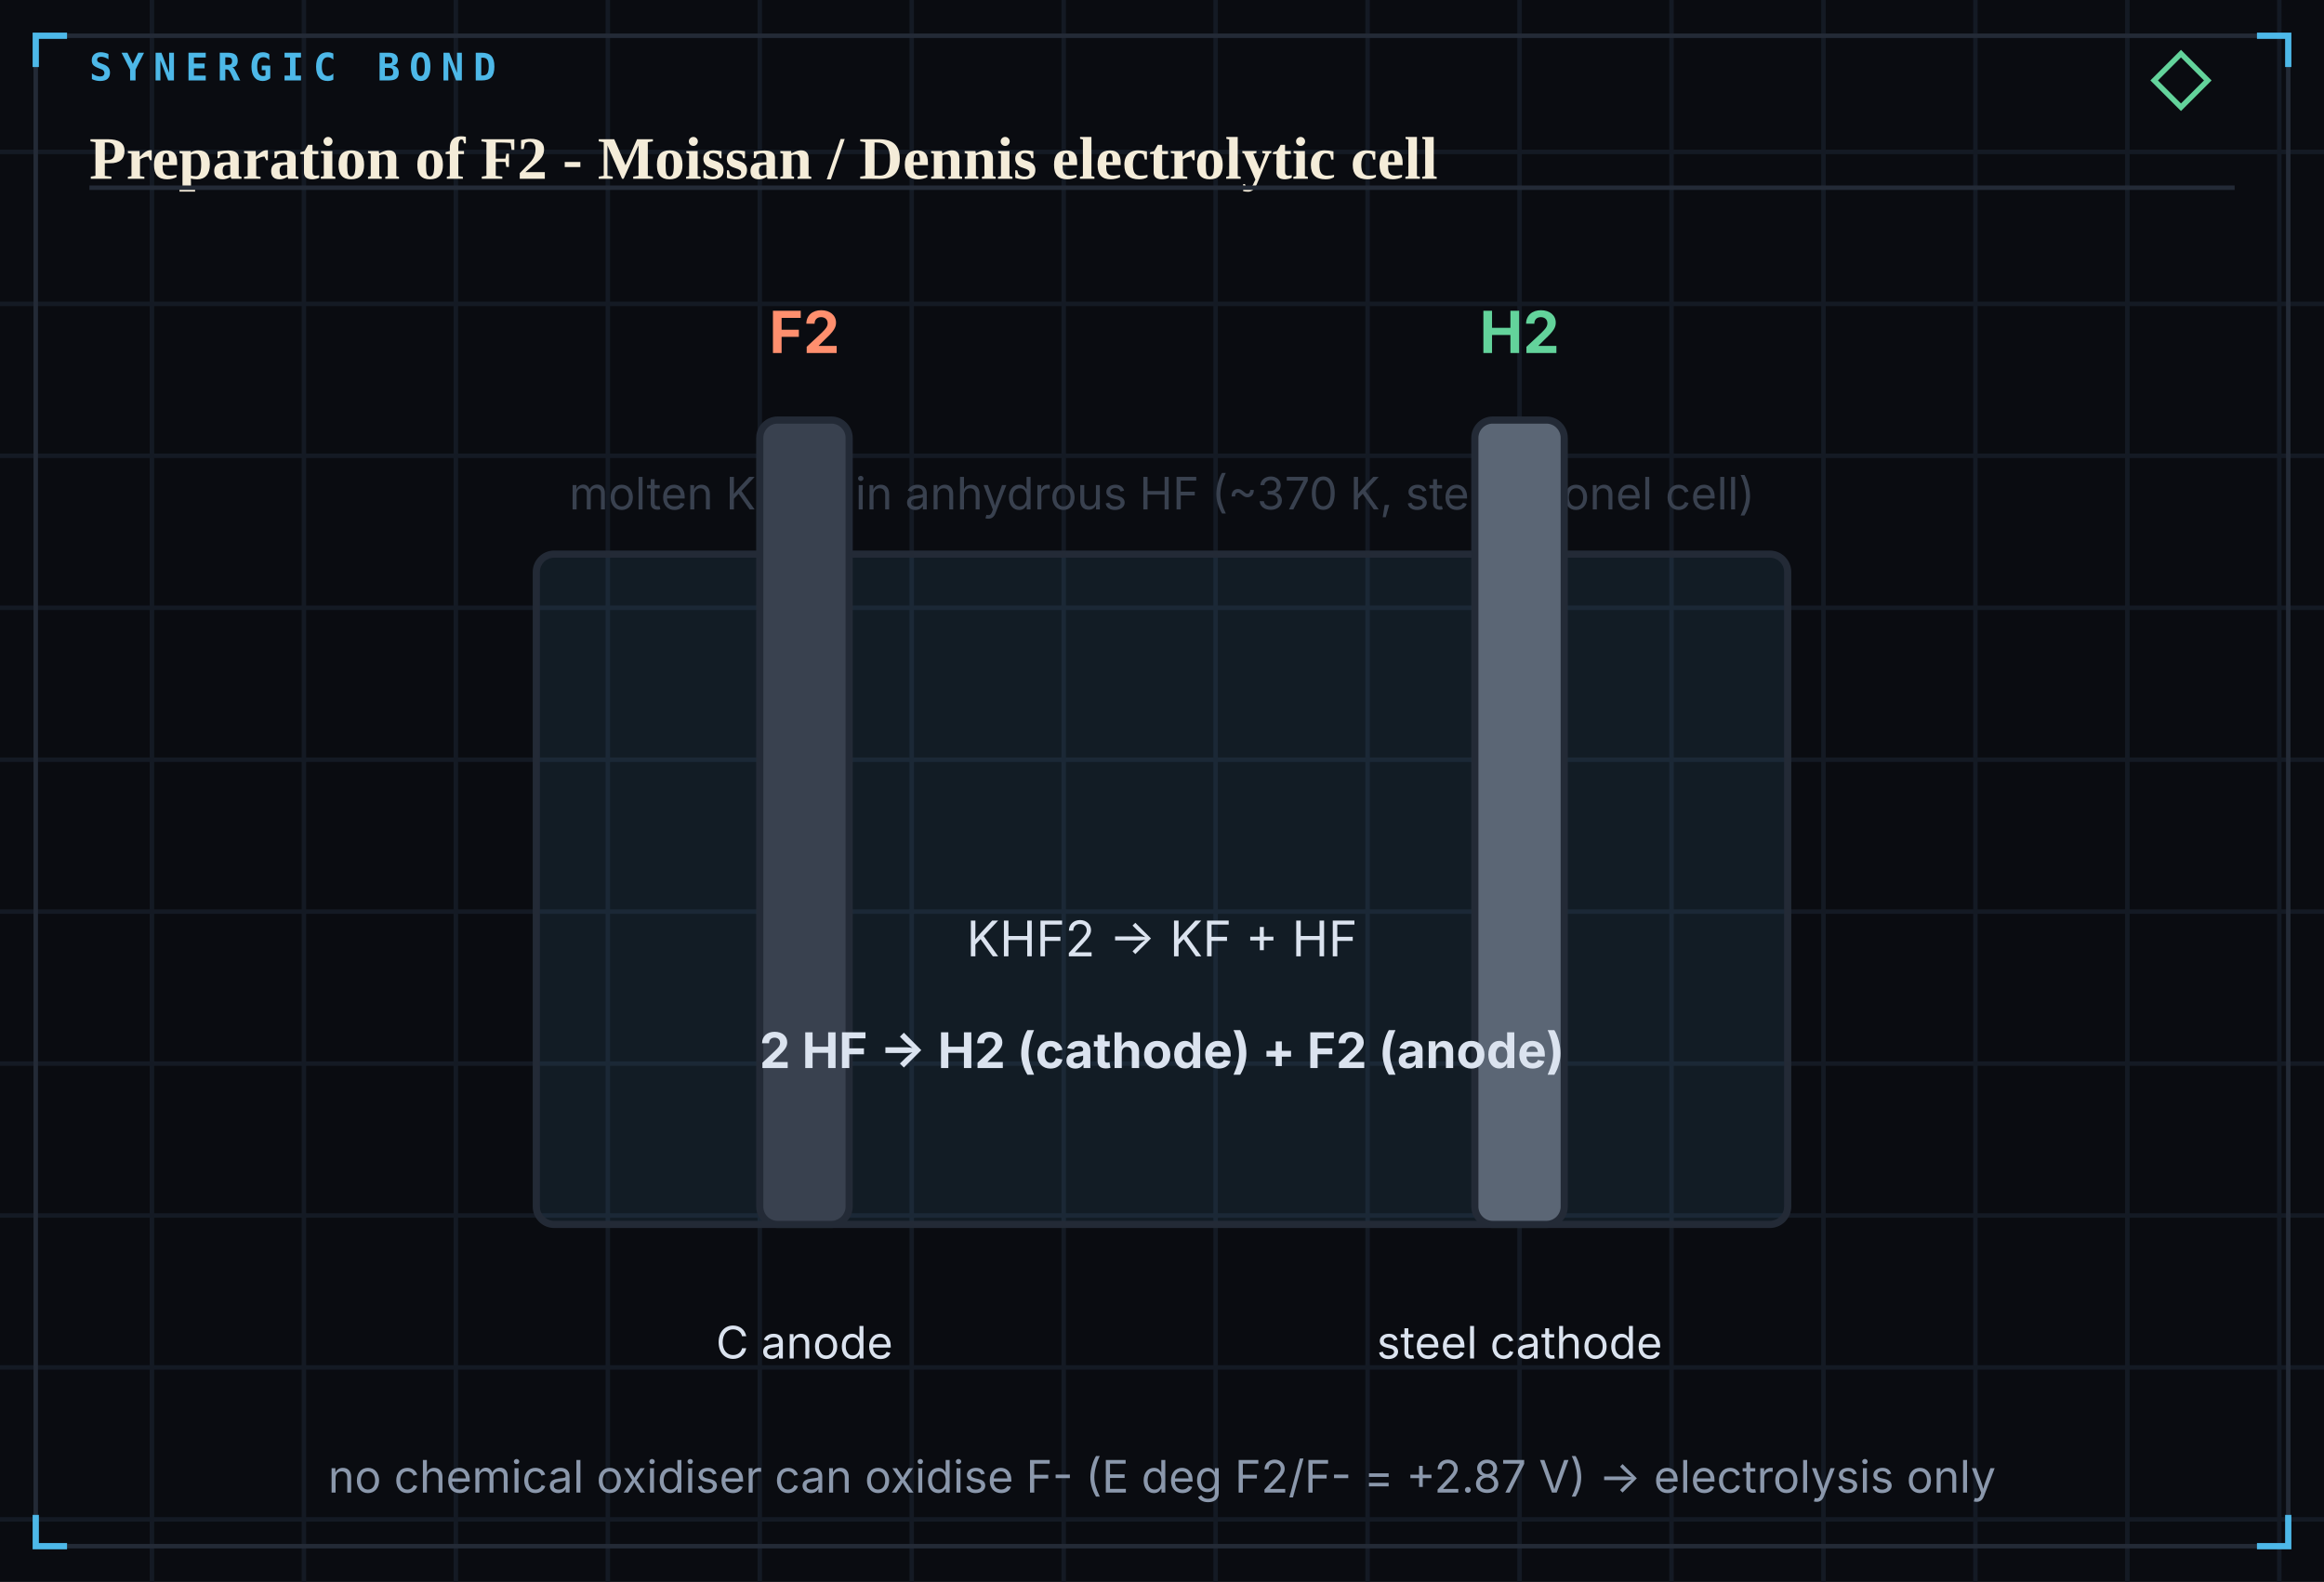
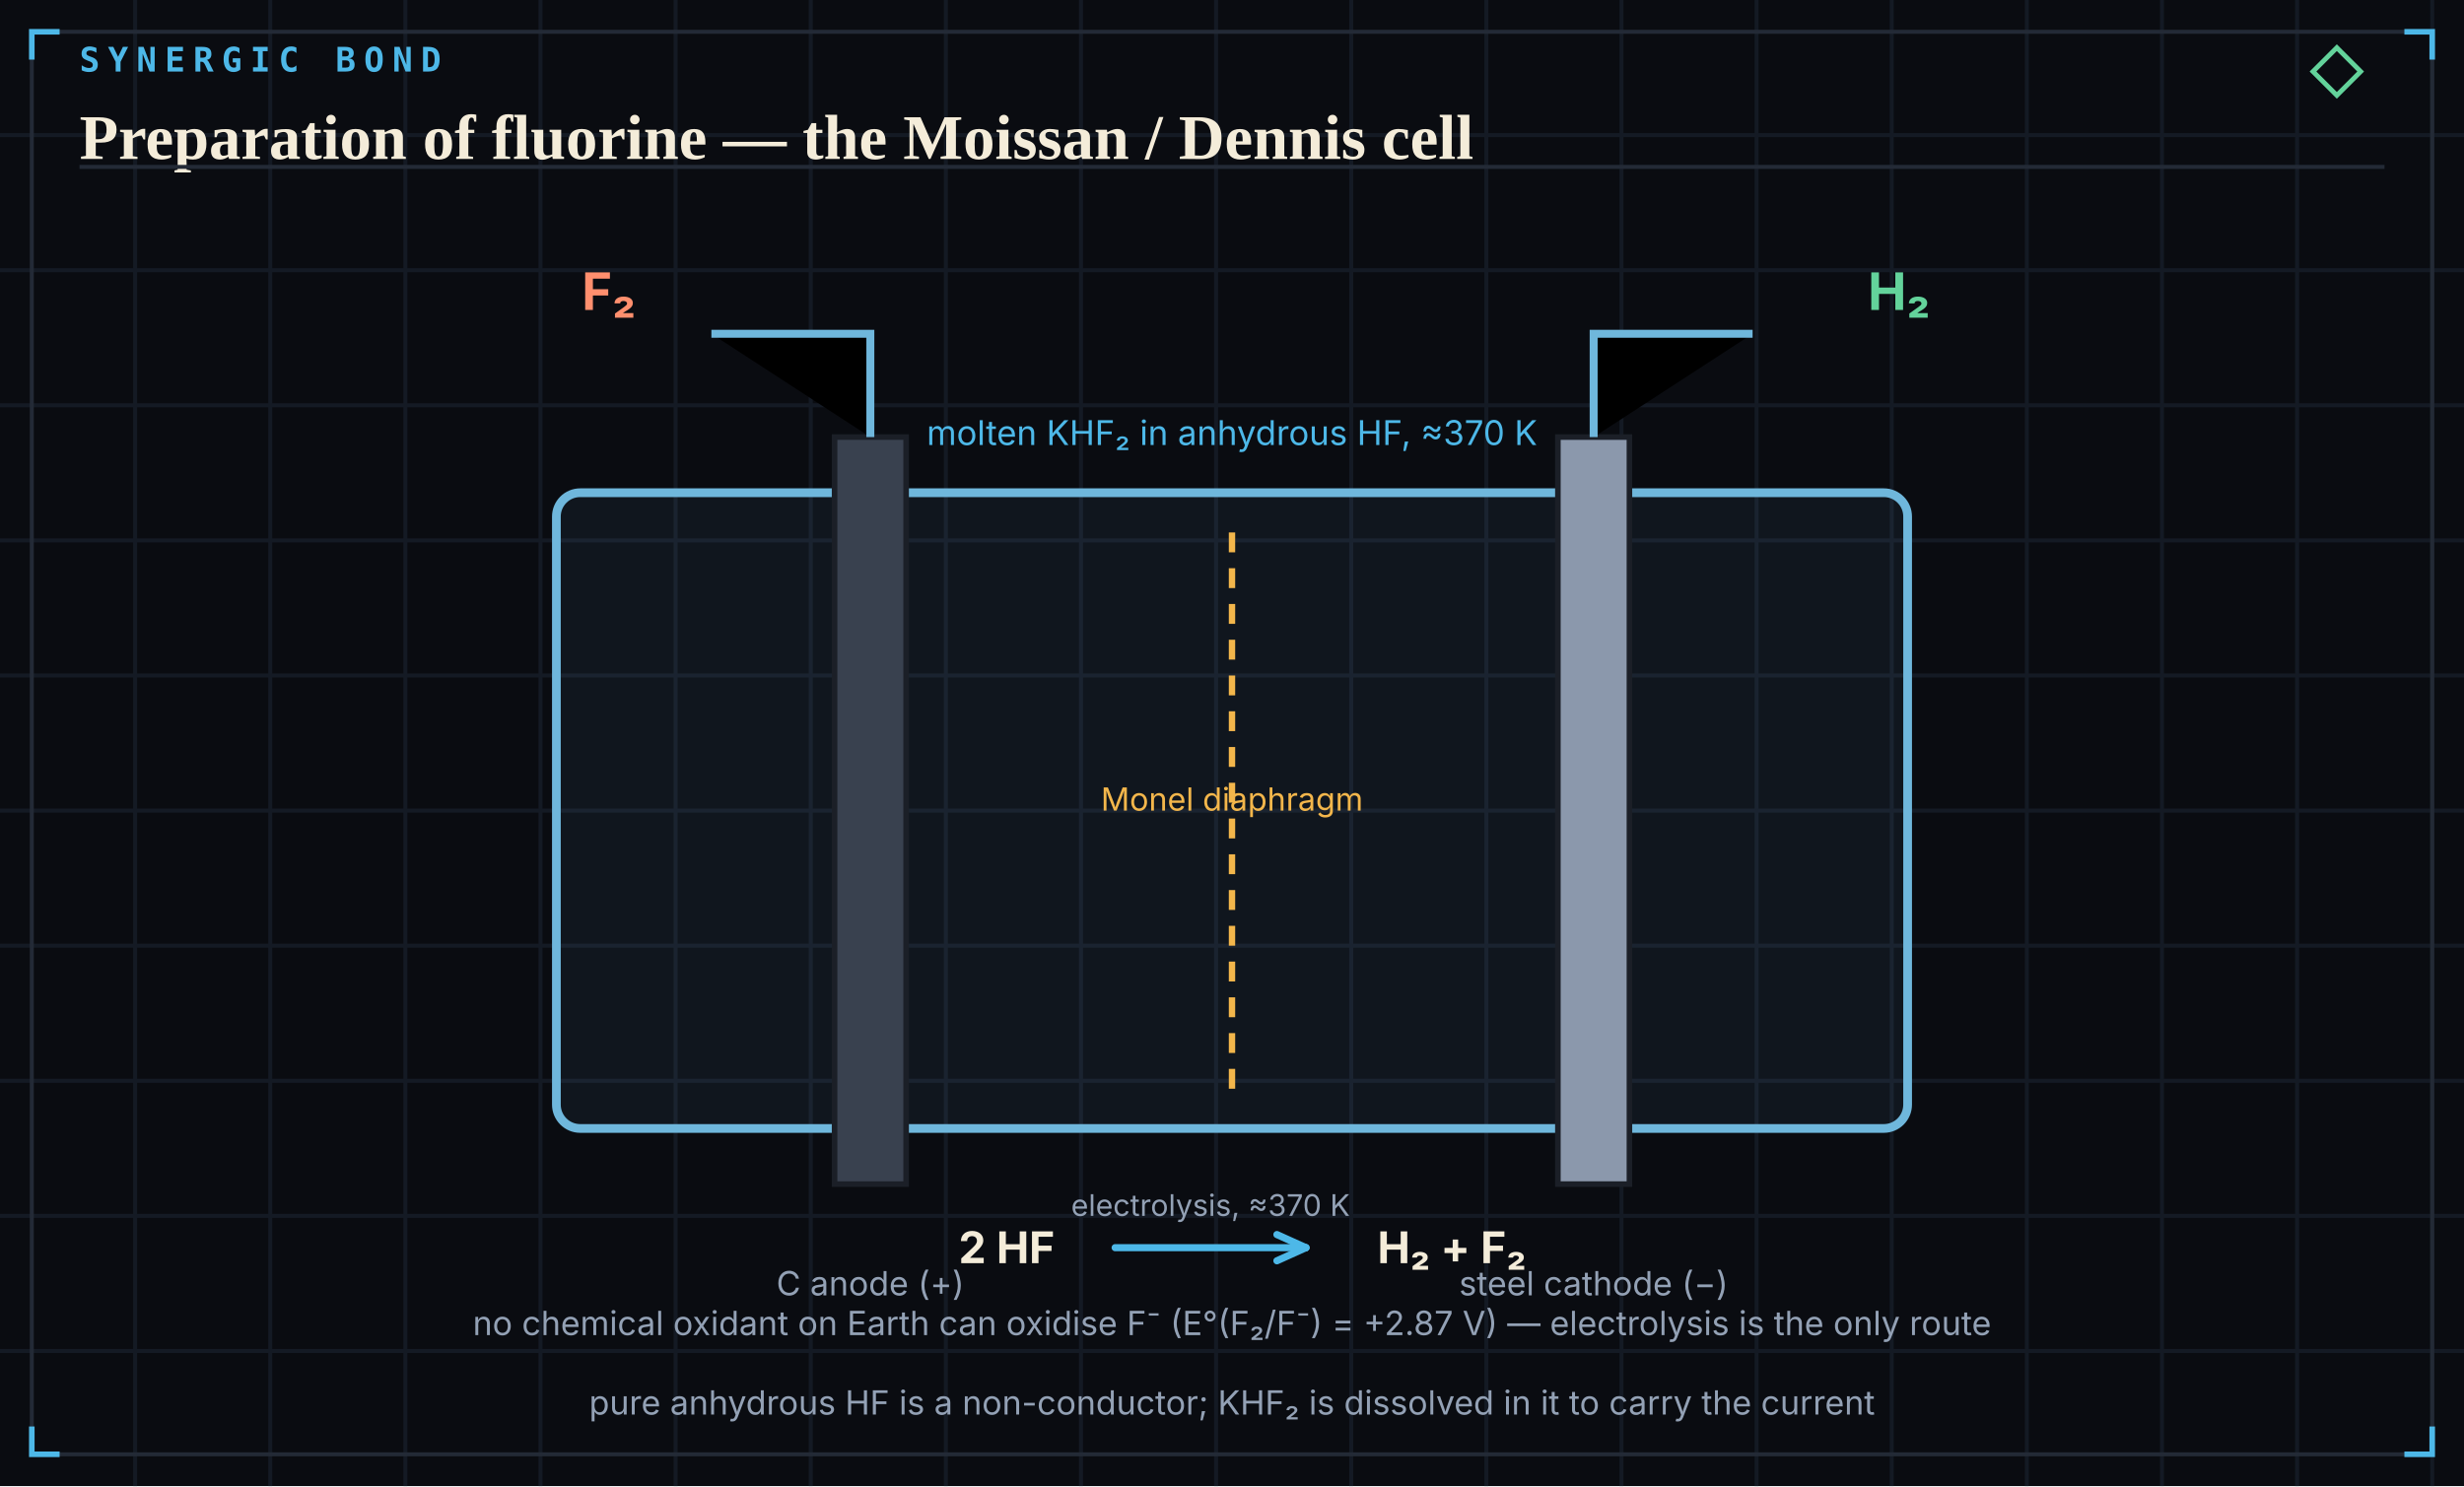
- <svg xmlns="http://www.w3.org/2000/svg" width="520" height="354" viewBox="0 0 520 354" font-family="'Inter','Helvetica Neue',Arial,'DejaVu Sans',sans-serif">
-   <rect width="520" height="354" fill="#0a0c11" />
+ <svg xmlns="http://www.w3.org/2000/svg" width="620" height="374" viewBox="0 0 620 374" font-family="'Inter','Helvetica Neue',Arial,'DejaVu Sans',sans-serif">
+   <rect width="620" height="374" fill="#0a0c11" />
  <g stroke="#141a24" stroke-width="1">
-     <line x1="34" y1="0" x2="34" y2="354" />
-     <line x1="68" y1="0" x2="68" y2="354" />
-     <line x1="102" y1="0" x2="102" y2="354" />
-     <line x1="136" y1="0" x2="136" y2="354" />
-     <line x1="170" y1="0" x2="170" y2="354" />
-     <line x1="204" y1="0" x2="204" y2="354" />
-     <line x1="238" y1="0" x2="238" y2="354" />
-     <line x1="272" y1="0" x2="272" y2="354" />
-     <line x1="306" y1="0" x2="306" y2="354" />
-     <line x1="340" y1="0" x2="340" y2="354" />
-     <line x1="374" y1="0" x2="374" y2="354" />
-     <line x1="408" y1="0" x2="408" y2="354" />
-     <line x1="442" y1="0" x2="442" y2="354" />
-     <line x1="476" y1="0" x2="476" y2="354" />
-     <line x1="510" y1="0" x2="510" y2="354" />
-     <line x1="0" y1="34" x2="520" y2="34" />
-     <line x1="0" y1="68" x2="520" y2="68" />
-     <line x1="0" y1="102" x2="520" y2="102" />
-     <line x1="0" y1="136" x2="520" y2="136" />
-     <line x1="0" y1="170" x2="520" y2="170" />
-     <line x1="0" y1="204" x2="520" y2="204" />
-     <line x1="0" y1="238" x2="520" y2="238" />
-     <line x1="0" y1="272" x2="520" y2="272" />
-     <line x1="0" y1="306" x2="520" y2="306" />
-     <line x1="0" y1="340" x2="520" y2="340" />
+     <line x1="34" y1="0" x2="34" y2="374" />
+     <line x1="68" y1="0" x2="68" y2="374" />
+     <line x1="102" y1="0" x2="102" y2="374" />
+     <line x1="136" y1="0" x2="136" y2="374" />
+     <line x1="170" y1="0" x2="170" y2="374" />
+     <line x1="204" y1="0" x2="204" y2="374" />
+     <line x1="238" y1="0" x2="238" y2="374" />
+     <line x1="272" y1="0" x2="272" y2="374" />
+     <line x1="306" y1="0" x2="306" y2="374" />
+     <line x1="340" y1="0" x2="340" y2="374" />
+     <line x1="374" y1="0" x2="374" y2="374" />
+     <line x1="408" y1="0" x2="408" y2="374" />
+     <line x1="442" y1="0" x2="442" y2="374" />
+     <line x1="476" y1="0" x2="476" y2="374" />
+     <line x1="510" y1="0" x2="510" y2="374" />
+     <line x1="544" y1="0" x2="544" y2="374" />
+     <line x1="578" y1="0" x2="578" y2="374" />
+     <line x1="612" y1="0" x2="612" y2="374" />
+     <line x1="0" y1="34" x2="620" y2="34" />
+     <line x1="0" y1="68" x2="620" y2="68" />
+     <line x1="0" y1="102" x2="620" y2="102" />
+     <line x1="0" y1="136" x2="620" y2="136" />
+     <line x1="0" y1="170" x2="620" y2="170" />
+     <line x1="0" y1="204" x2="620" y2="204" />
+     <line x1="0" y1="238" x2="620" y2="238" />
+     <line x1="0" y1="272" x2="620" y2="272" />
+     <line x1="0" y1="306" x2="620" y2="306" />
+     <line x1="0" y1="340" x2="620" y2="340" />
  </g>
-   <rect x="8" y="8" width="504" height="338" fill="none" stroke="#232a36" stroke-width="1" />
+   <rect x="8" y="8" width="604" height="358" fill="none" stroke="#232a36" stroke-width="1" />
  <path d="M 8 15 L 8 8 L 15 8" stroke="#4db8e8" stroke-width="1.4" fill="none" />
-   <path d="M 512 15 L 512 8 L 505 8" stroke="#4db8e8" stroke-width="1.4" fill="none" />
-   <path d="M 8 339 L 8 346 L 15 346" stroke="#4db8e8" stroke-width="1.4" fill="none" />
-   <path d="M 512 339 L 512 346 L 505 346" stroke="#4db8e8" stroke-width="1.4" fill="none" />
+   <path d="M 612 15 L 612 8 L 605 8" stroke="#4db8e8" stroke-width="1.4" fill="none" />
+   <path d="M 8 359 L 8 366 L 15 366" stroke="#4db8e8" stroke-width="1.4" fill="none" />
+   <path d="M 612 359 L 612 366 L 605 366" stroke="#4db8e8" stroke-width="1.4" fill="none" />
  <text x="20" y="18" font-size="8.5" font-weight="bold" fill="#4db8e8" text-anchor="start" font-family="'SF Mono','DejaVu Sans Mono',ui-monospace,Menlo,monospace" letter-spacing="0.24em">SYNERGIC BOND</text>
-   <path d="M 488 12 l 6 6 l -6 6 l -6 -6 z" fill="none" stroke="#63d39b" stroke-width="1.2" />
-   <text x="20" y="40" font-size="13.5" font-weight="bold" fill="#f4ecd9" text-anchor="start" font-family="'Georgia','Times New Roman',serif">Preparation of F2  -  Moissan / Dennis electrolytic cell</text>
-   <line x1="20" y1="42" x2="500" y2="42" stroke="#232a36" stroke-width="1" />
+   <path d="M 588 12 l 6 6 l -6 6 l -6 -6 z" fill="none" stroke="#63d39b" stroke-width="1.2" />
+   <text x="20" y="40" font-size="16" font-weight="bold" fill="#f4ecd9" text-anchor="start" font-family="'Georgia','Times New Roman',serif">Preparation of fluorine — the Moissan / Dennis cell</text>
+   <line x1="20" y1="42" x2="600" y2="42" stroke="#232a36" stroke-width="1" />
  <g transform="translate(0,34)">
-     <rect x="120" y="90" width="280" height="150" rx="4" fill="rgba(90,175,225,0.10)" stroke="#232a36" stroke-width="1.6" />
-     <text x="260.0" y="80.0" font-size="10" font-weight="normal" fill="#39414f" text-anchor="middle">molten KHF2 in anhydrous HF  (~370 K, steel/Monel cell)</text>
-     <rect x="170" y="60" width="20" height="180" rx="4" fill="#39414f" stroke="#232a36" stroke-width="1.6" />
-     <text x="180.0" y="270.0" font-size="10" font-weight="normal" fill="#dbe3ef" text-anchor="middle">C anode</text>
-     <rect x="330" y="60" width="20" height="180" rx="4" fill="#5b6675" stroke="#232a36" stroke-width="1.6" />
-     <text x="340.0" y="270.0" font-size="10" font-weight="normal" fill="#dbe3ef" text-anchor="middle">steel cathode</text>
-     <text x="180.0" y="45.0" font-size="13" font-weight="bold" fill="#ff8f6e" text-anchor="middle">F2</text>
-     <text x="340.0" y="45.0" font-size="13" font-weight="bold" fill="#63d39b" text-anchor="middle">H2</text>
-     <text x="260.0" y="180.0" font-size="11" font-weight="normal" fill="#dbe3ef" text-anchor="middle">KHF2 -&gt; KF + HF</text>
-     <text x="260.0" y="205.0" font-size="11" font-weight="bold" fill="#dbe3ef" text-anchor="middle">2 HF  -&gt;  H2 (cathode) + F2 (anode)</text>
-     <text x="260.0" y="300.0" font-size="10" font-weight="normal" fill="#8b98ac" text-anchor="middle">no chemical oxidiser can oxidise F- (E deg F2/F- = +2.87 V) -&gt; electrolysis only</text>
+     <rect x="140" y="90" width="340" height="160" rx="6" fill="rgba(120,190,235,0.06)" stroke="#6fb7dc" stroke-width="2.2" />
+     <text x="310.0" y="78.0" font-size="8.6" font-weight="normal" fill="#4db8e8" text-anchor="middle">molten KHF₂ in anhydrous HF, ≈370 K</text>
+     <rect x="210" y="76" width="18" height="188" fill="#39414f" stroke="#1b1f27" stroke-width="1.4" />
+     <text x="219.0" y="292.0" font-size="8.4" font-weight="normal" fill="#93a1b5" text-anchor="middle">C anode (+)</text>
+     <rect x="392" y="76" width="18" height="188" fill="#8b98ac" stroke="#1b1f27" stroke-width="1.4" />
+     <text x="401.0" y="292.0" font-size="8.4" font-weight="normal" fill="#93a1b5" text-anchor="middle">steel cathode (−)</text>
+     <line x1="310.0" y1="100" x2="310.0" y2="240" stroke="#f3b64b" stroke-width="1.6" stroke-dasharray="5 4" />
+     <text x="310.0" y="170.0" font-size="8" font-weight="normal" fill="#f3b64b" text-anchor="middle">Monel diaphragm</text>
+     <path d="M 219 76 v -26 h -40" stroke="#6fb7dc" stroke-width="2" />
+     <text x="160.0" y="44.0" font-size="13" font-weight="bold" fill="#ff8f6e" text-anchor="end">F₂</text>
+     <path d="M 401 76 v -26 h 40" stroke="#6fb7dc" stroke-width="2" />
+     <text x="470.0" y="44.0" font-size="13" font-weight="bold" fill="#63d39b" text-anchor="start">H₂</text>
+     <text x="241.2" y="283.9" font-size="11" font-weight="bold" fill="#f4ecd9" text-anchor="start">2 HF</text>
+     <line x1="280.6" y1="280.0" x2="328.6" y2="280.0" stroke="#4db8e8" stroke-width="1.8" stroke-linecap="round" />
+     <line x1="328.6" y1="280.0" x2="321.3" y2="276.7" stroke="#4db8e8" stroke-width="1.8" stroke-linecap="round" />
+     <line x1="328.6" y1="280.0" x2="321.3" y2="283.3" stroke="#4db8e8" stroke-width="1.8" stroke-linecap="round" />
+     <text x="304.6" y="272.0" font-size="7.5" font-weight="normal" fill="#93a1b5" text-anchor="middle">electrolysis, ≈370 K</text>
+     <text x="346.6" y="283.9" font-size="11" font-weight="bold" fill="#f4ecd9" text-anchor="start">H₂ + F₂</text>
+     <text x="310.0" y="302.0" font-size="8.4" font-weight="normal" fill="#93a1b5" text-anchor="middle">no chemical oxidant on Earth can oxidise F⁻ (E°(F₂/F⁻) = +2.87 V) — electrolysis is the only route</text>
+     <text x="310.0" y="322.0" font-size="8.4" font-weight="normal" fill="#93a1b5" text-anchor="middle">pure anhydrous HF is a non-conductor; KHF₂ is dissolved in it to carry the current</text>
  </g>
</svg>
